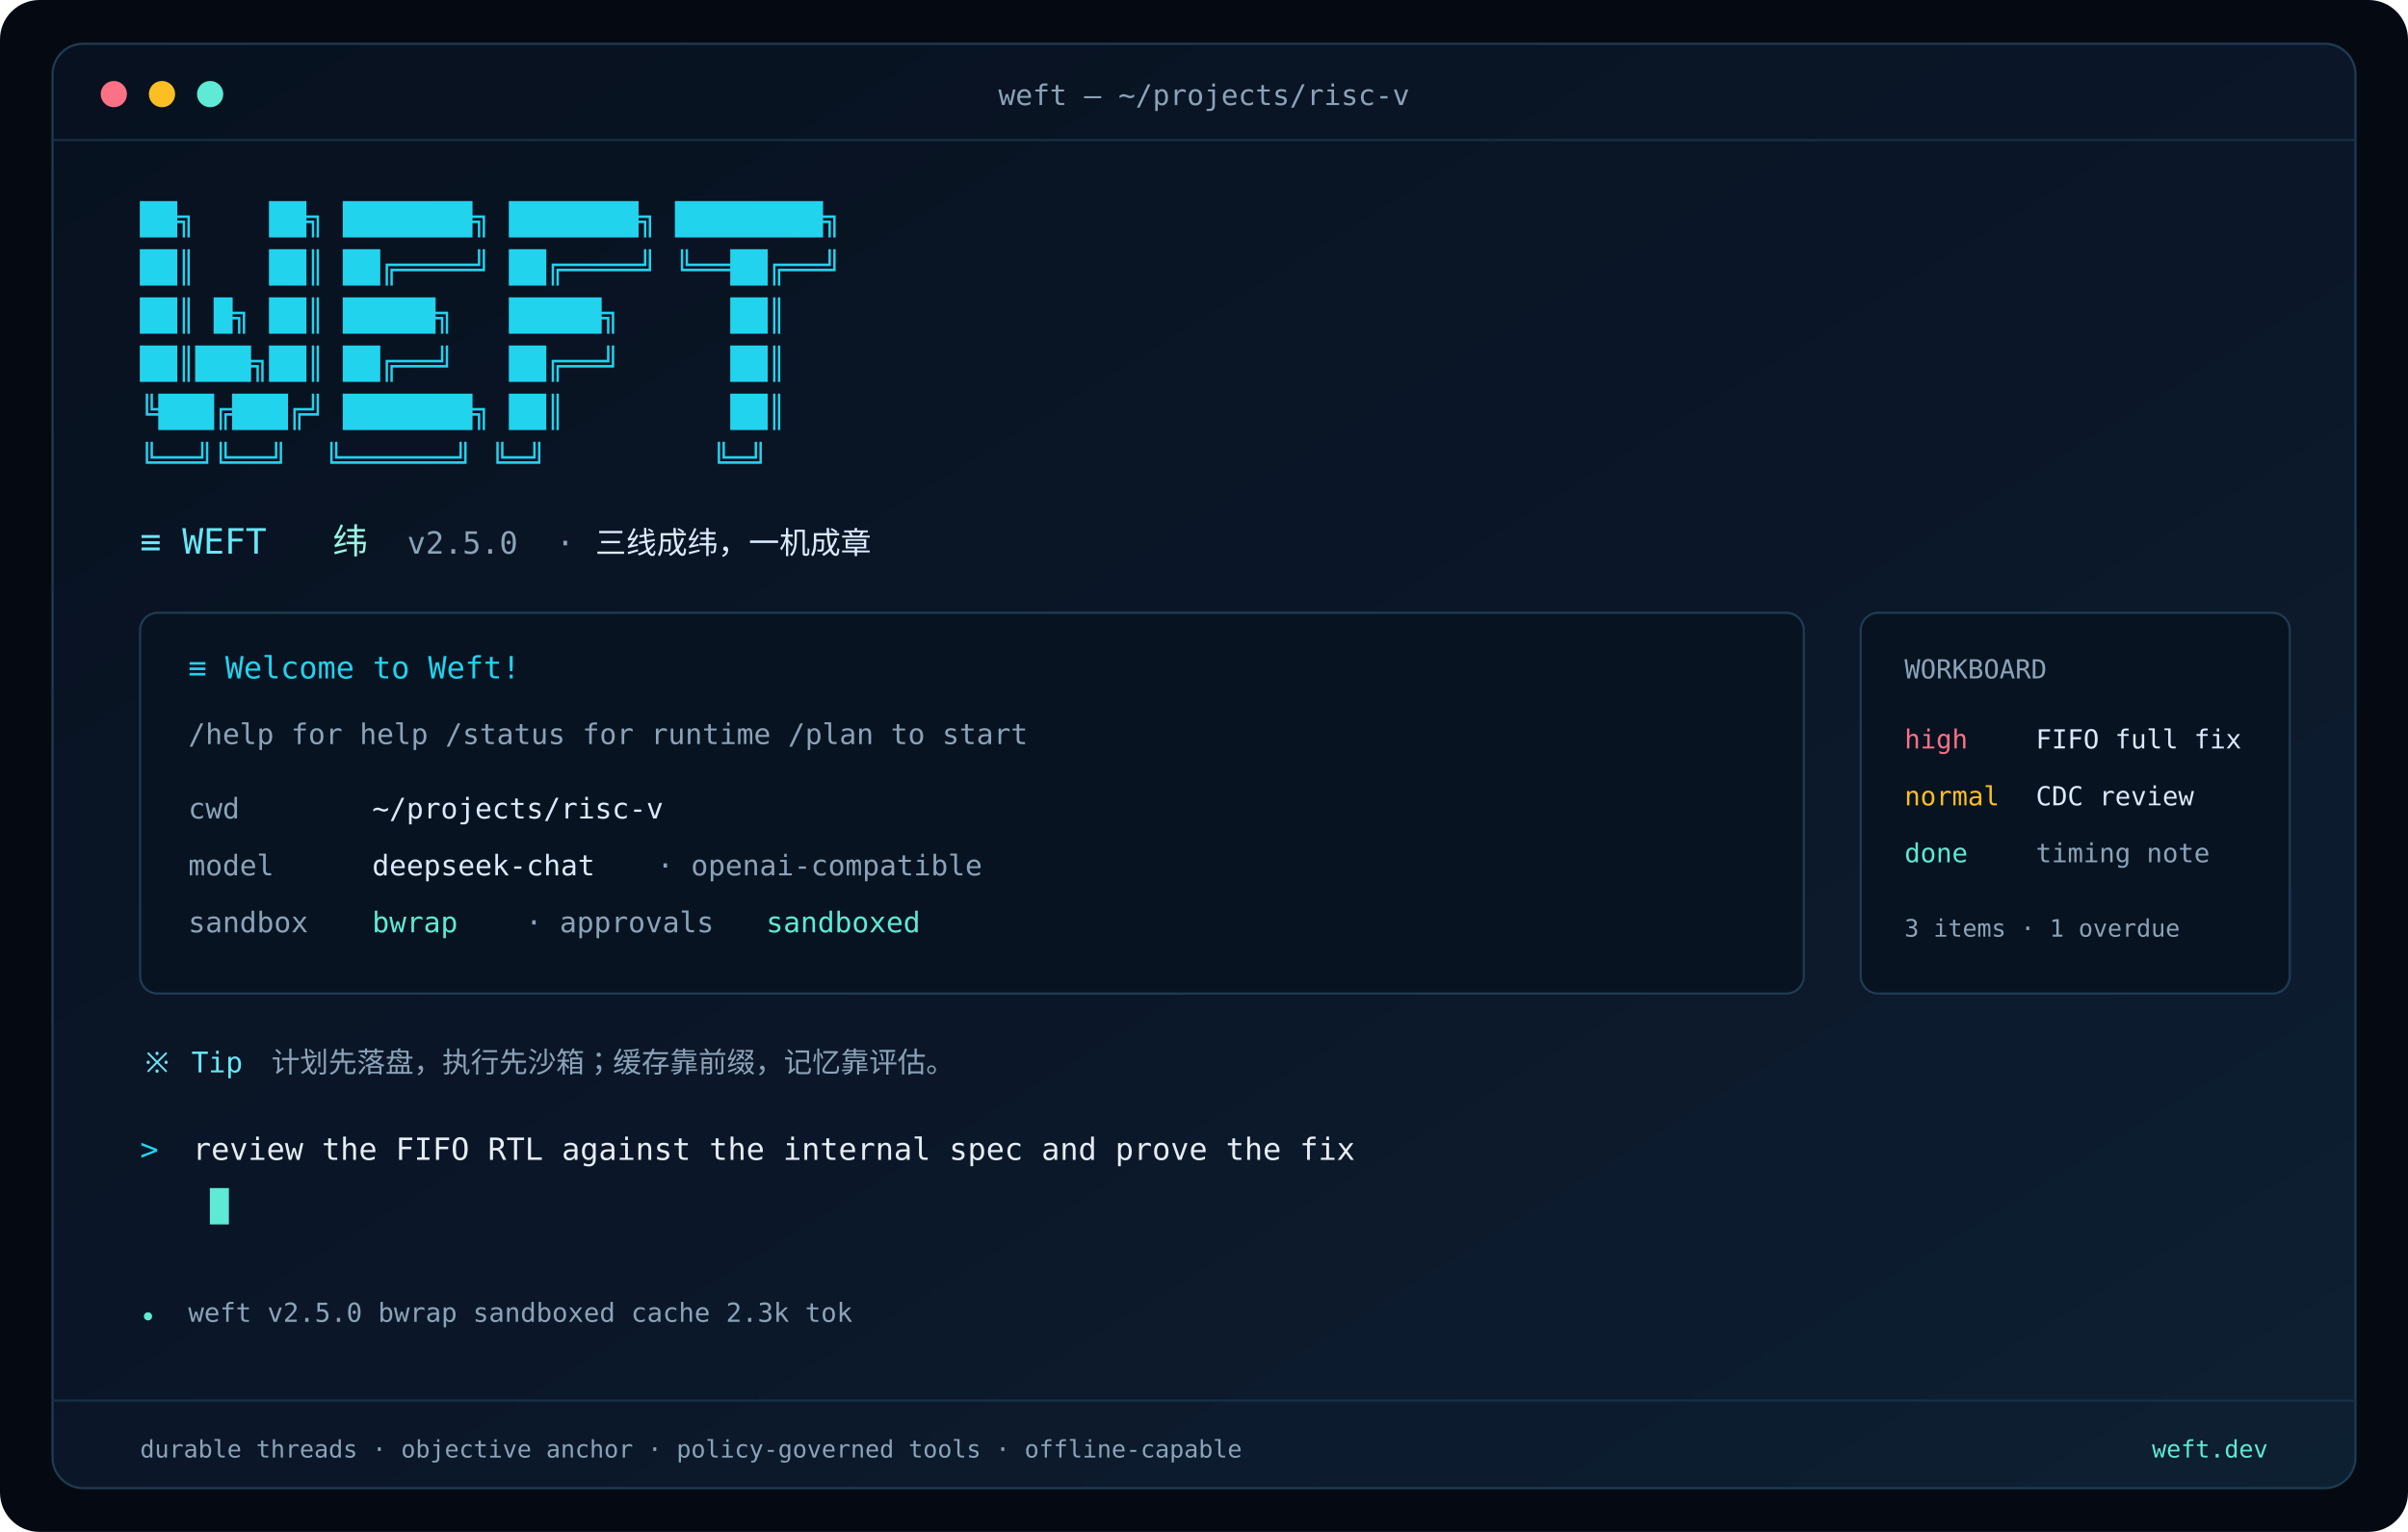
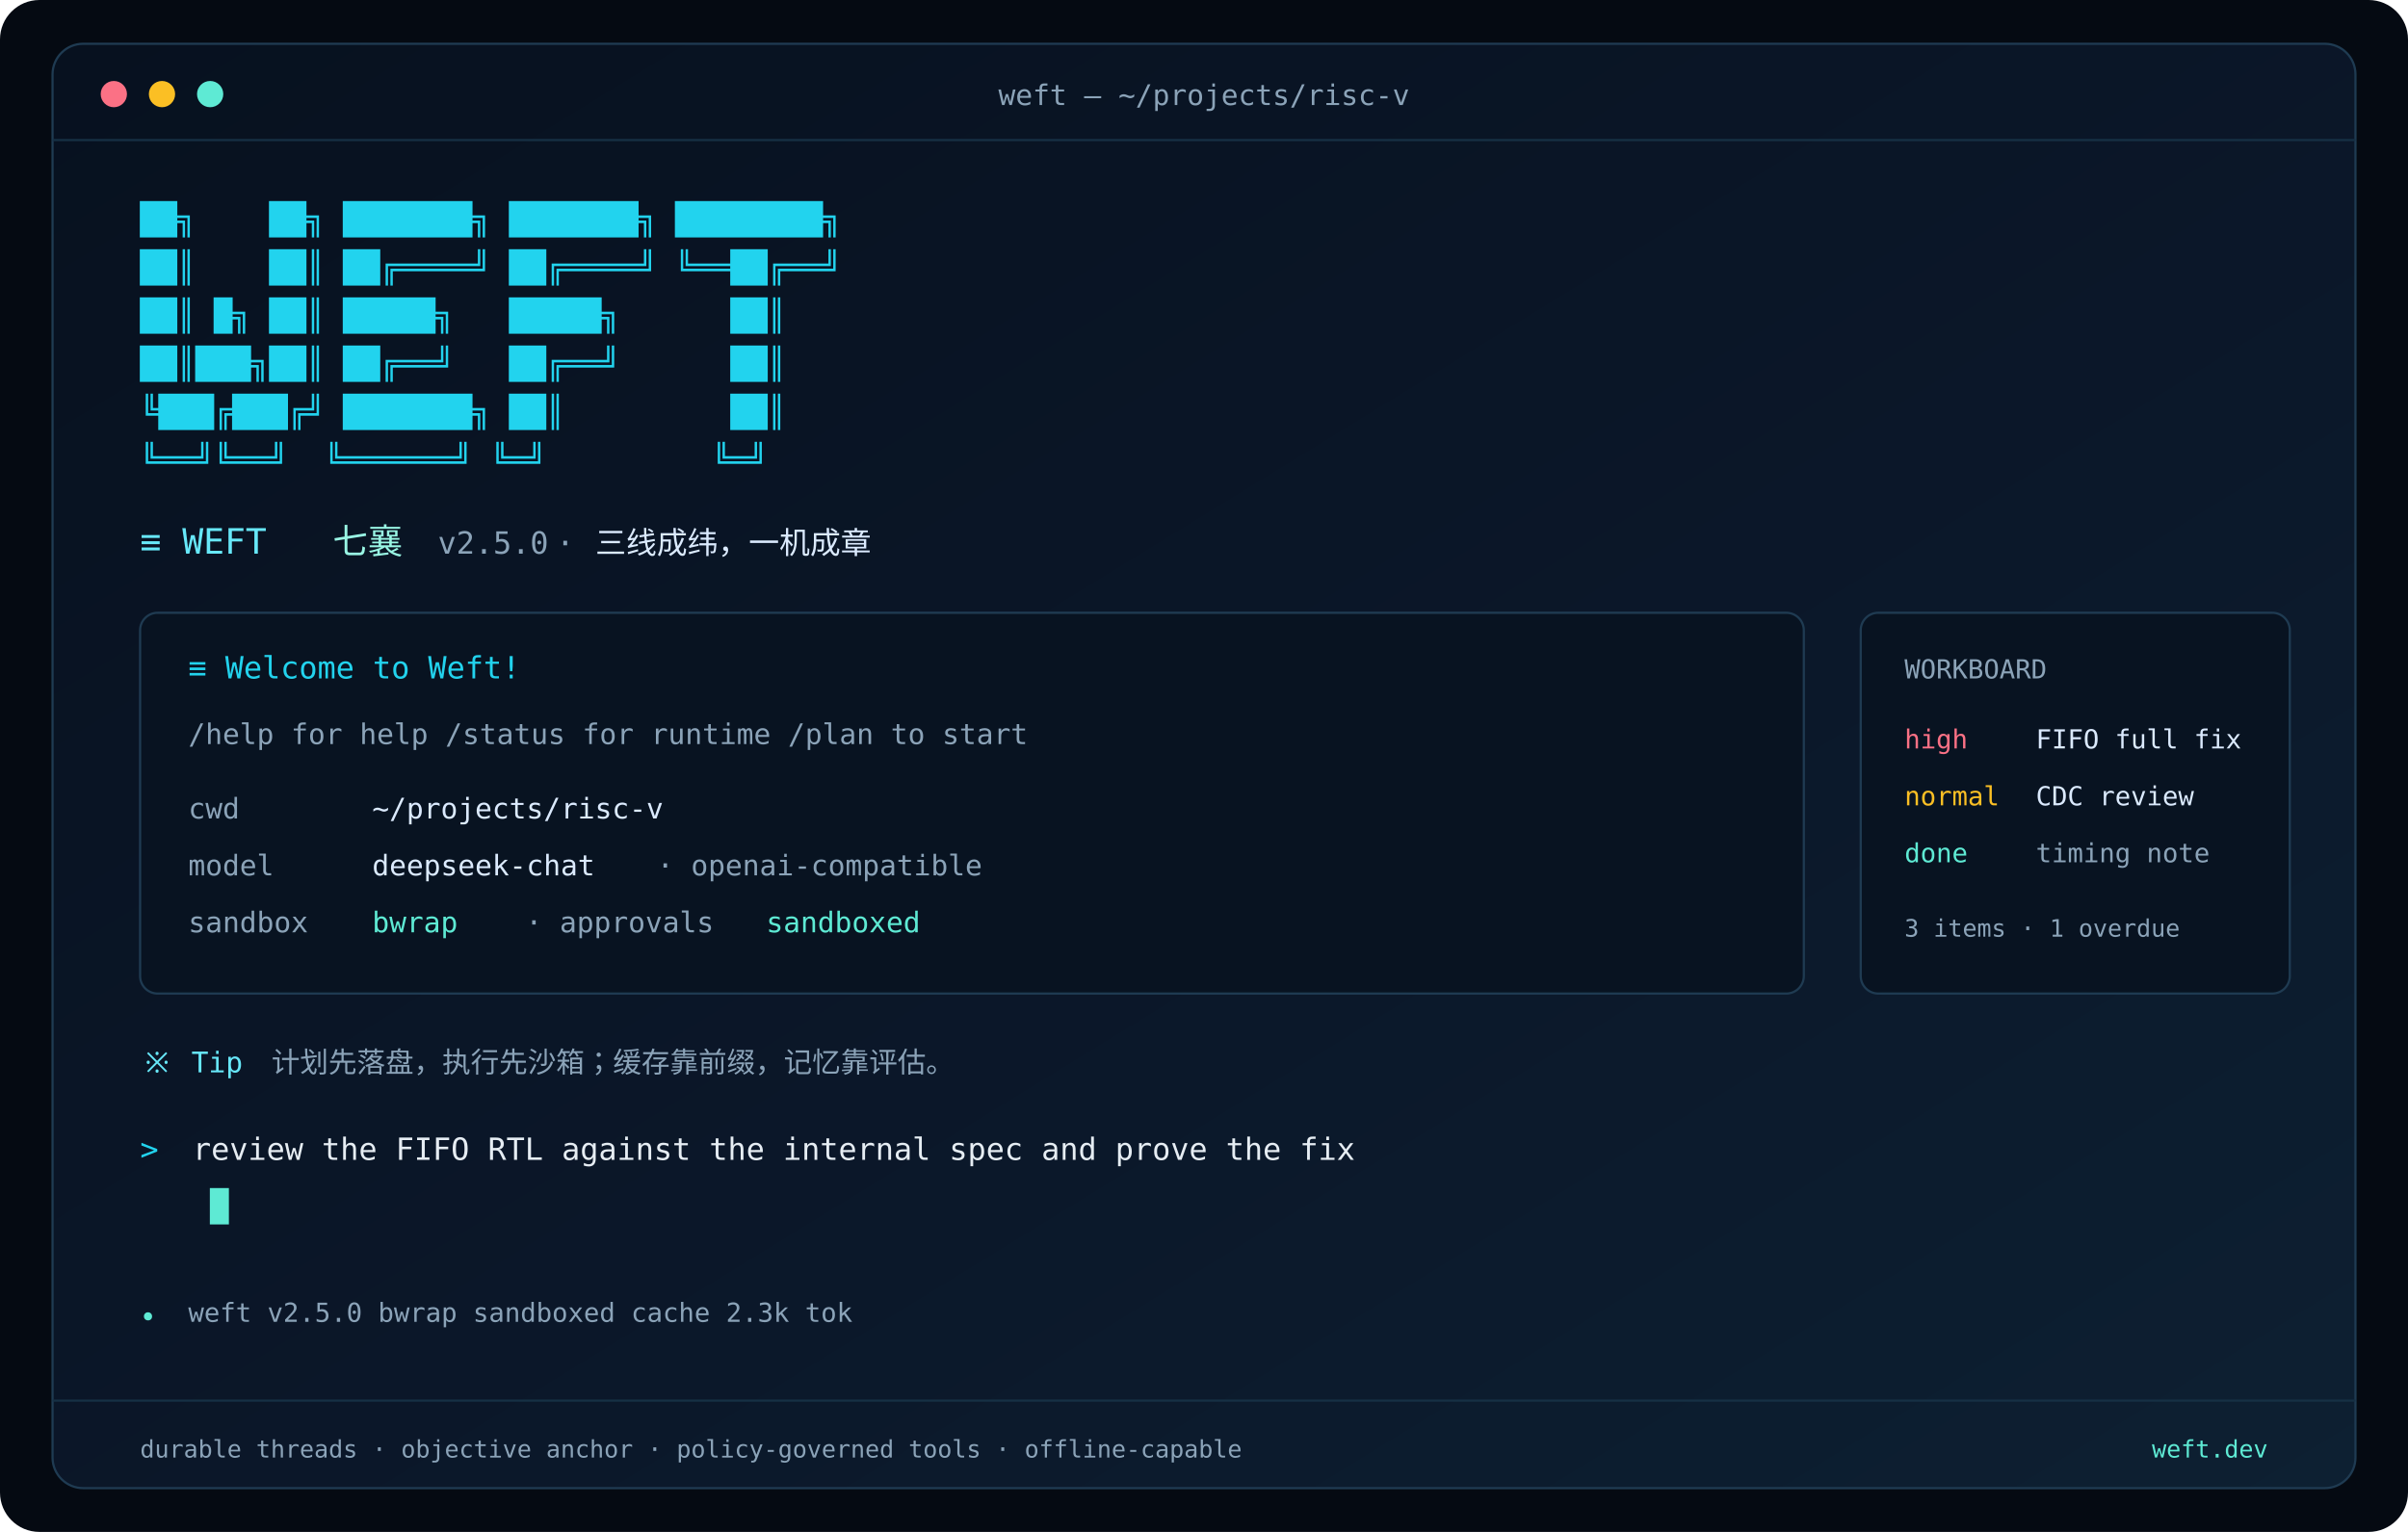
<svg xmlns="http://www.w3.org/2000/svg" width="1100" height="700" viewBox="0 0 1100 700" role="img" aria-label="Weft CLI preview">
  <defs>
    <linearGradient id="bg" x1="0" y1="0" x2="1" y2="1">
      <stop offset="0" stop-color="#07111f" />
      <stop offset="0.55" stop-color="#0b1729" />
      <stop offset="1" stop-color="#0d2032" />
    </linearGradient>
    <linearGradient id="edge" x1="0" y1="0" x2="1" y2="0">
      <stop offset="0" stop-color="#22d3ee" stop-opacity="0.8" />
      <stop offset="1" stop-color="#5eead4" stop-opacity="0.15" />
    </linearGradient>
    <filter id="glow" x="-20%" y="-20%" width="140%" height="140%">
      <feGaussianBlur stdDeviation="6" result="b" />
      <feMerge>
        <feMergeNode in="b" />
        <feMergeNode in="SourceGraphic" />
      </feMerge>
    </filter>
  </defs>
  <rect width="1100" height="700" rx="18" fill="#050a12" />
  <rect x="24" y="20" width="1052" height="660" rx="14" fill="url(#bg)" stroke="#1f3b52" />
  <path d="M24 64 H1076" stroke="#163044" />
  <circle cx="52" cy="43" r="6" fill="#fb7185" />
  <circle cx="74" cy="43" r="6" fill="#fbbf24" />
  <circle cx="96" cy="43" r="6" fill="#5eead4" />
  <text x="550" y="48" text-anchor="middle" fill="#8ba3b8" font-family="Consolas, monospace" font-size="13">weft — ~/projects/risc-v</text>
  <g font-family="'JetBrains Mono','Cascadia Code',Consolas,monospace" fill="#dbeafe">
    <text x="64" y="105" font-size="14" fill="#22d3ee" font-family="'Cascadia Mono', Consolas, monospace" textLength="323" lengthAdjust="spacingAndGlyphs">██╗    ██╗ ███████╗ ███████╗ ████████╗</text>
    <text x="64" y="127" font-size="14" fill="#22d3ee" font-family="'Cascadia Mono', Consolas, monospace" textLength="323" lengthAdjust="spacingAndGlyphs">██║    ██║ ██╔════╝ ██╔════╝ ╚══██╔══╝</text>
    <text x="64" y="149" font-size="14" fill="#22d3ee" font-family="'Cascadia Mono', Consolas, monospace" textLength="323" lengthAdjust="spacingAndGlyphs">██║ █╗ ██║ █████╗   █████╗      ██║   </text>
    <text x="64" y="171" font-size="14" fill="#22d3ee" font-family="'Cascadia Mono', Consolas, monospace" textLength="323" lengthAdjust="spacingAndGlyphs">██║███╗██║ ██╔══╝   ██╔══╝      ██║   </text>
    <text x="64" y="193" font-size="14" fill="#22d3ee" font-family="'Cascadia Mono', Consolas, monospace" textLength="323" lengthAdjust="spacingAndGlyphs">╚███╔███╔╝ ███████╗ ██║         ██║   </text>
    <text x="64" y="215" font-size="14" fill="#22d3ee" font-family="'Cascadia Mono', Consolas, monospace" textLength="323" lengthAdjust="spacingAndGlyphs"> ╚══╝╚══╝  ╚══════╝ ╚═╝         ╚═╝   </text>
    <text x="64" y="253" font-size="16" fill="#67e8f9">≡ WEFT</text>
-     <text x="152" y="253" font-size="16" fill="#99f6e4">纬</text>
-     <text x="186" y="253" font-size="14" fill="#8ba3b8">v2.5.0</text>
+     <text x="152" y="253" font-size="16" fill="#99f6e4">七襄</text>
+     <text x="200" y="253" font-size="14" fill="#8ba3b8">v2.5.0</text>
    <text x="254" y="253" font-size="14" fill="#8ba3b8">·</text>
    <text x="272" y="253" font-size="14" fill="#dbeafe">三线成纬，一机成章</text>
    <rect x="64" y="280" width="760" height="174" rx="8" fill="#081321" stroke="#1f3b52" />
    <text x="86" y="310" font-size="14" fill="#22d3ee">≡ Welcome to Weft!</text>
    <text x="86" y="340" font-size="13" fill="#8ba3b8">/help for help      /status for runtime      /plan to start</text>
    <text x="86" y="374" font-size="13" fill="#8ba3b8">cwd      </text>
    <text x="170" y="374" font-size="13" fill="#dbeafe">~/projects/risc-v</text>
    <text x="86" y="400" font-size="13" fill="#8ba3b8">model    </text>
    <text x="170" y="400" font-size="13" fill="#dbeafe">deepseek-chat</text>
    <text x="300" y="400" font-size="13" fill="#8ba3b8">· openai-compatible</text>
    <text x="86" y="426" font-size="13" fill="#8ba3b8">sandbox  </text>
    <text x="170" y="426" font-size="13" fill="#5eead4">bwrap</text>
    <text x="240" y="426" font-size="13" fill="#8ba3b8">· approvals </text>
    <text x="350" y="426" font-size="13" fill="#5eead4">sandboxed</text>
    <text x="64" y="490" font-size="13" fill="#67e8f9">※ Tip</text>
    <text x="124" y="490" font-size="13" fill="#8ba3b8">计划先落盘，执行先沙箱；缓存靠前缀，记忆靠评估。</text>
    <text x="64" y="530" font-size="14" fill="#22d3ee">&gt;</text>
    <text x="88" y="530" font-size="14" fill="#e6edf3">review the FIFO RTL against the internal spec and prove the fix</text>
    <text x="96" y="556" font-size="14" fill="#5eead4">█</text>
    <text x="64" y="604" font-size="12" fill="#5eead4">⏺</text>
    <text x="86" y="604" font-size="12" fill="#8ba3b8">weft v2.5.0    bwrap    sandboxed    cache 2.3k tok</text>
    <rect x="850" y="280" width="196" height="174" rx="8" fill="#081321" stroke="#1f3b52" />
    <text x="870" y="310" font-size="12" fill="#8ba3b8">WORKBOARD</text>
    <text x="870" y="342" font-size="12" fill="#fb7185">high</text>
    <text x="930" y="342" font-size="12" fill="#dbeafe">FIFO full fix</text>
    <text x="870" y="368" font-size="12" fill="#fbbf24">normal</text>
    <text x="930" y="368" font-size="12" fill="#dbeafe">CDC review</text>
    <text x="870" y="394" font-size="12" fill="#5eead4">done</text>
    <text x="930" y="394" font-size="12" fill="#8ba3b8">timing note</text>
    <text x="870" y="428" font-size="11" fill="#8ba3b8">3 items · 1 overdue</text>
  </g>
  <path d="M24 640 H1076" stroke="#163044" />
  <text x="64" y="666" fill="#8ba3b8" font-family="Consolas, monospace" font-size="11">durable threads · objective anchor · policy-governed tools · offline-capable</text>
  <text x="1036" y="666" text-anchor="end" fill="#5eead4" font-family="Consolas, monospace" font-size="11">weft.dev</text>
</svg>
